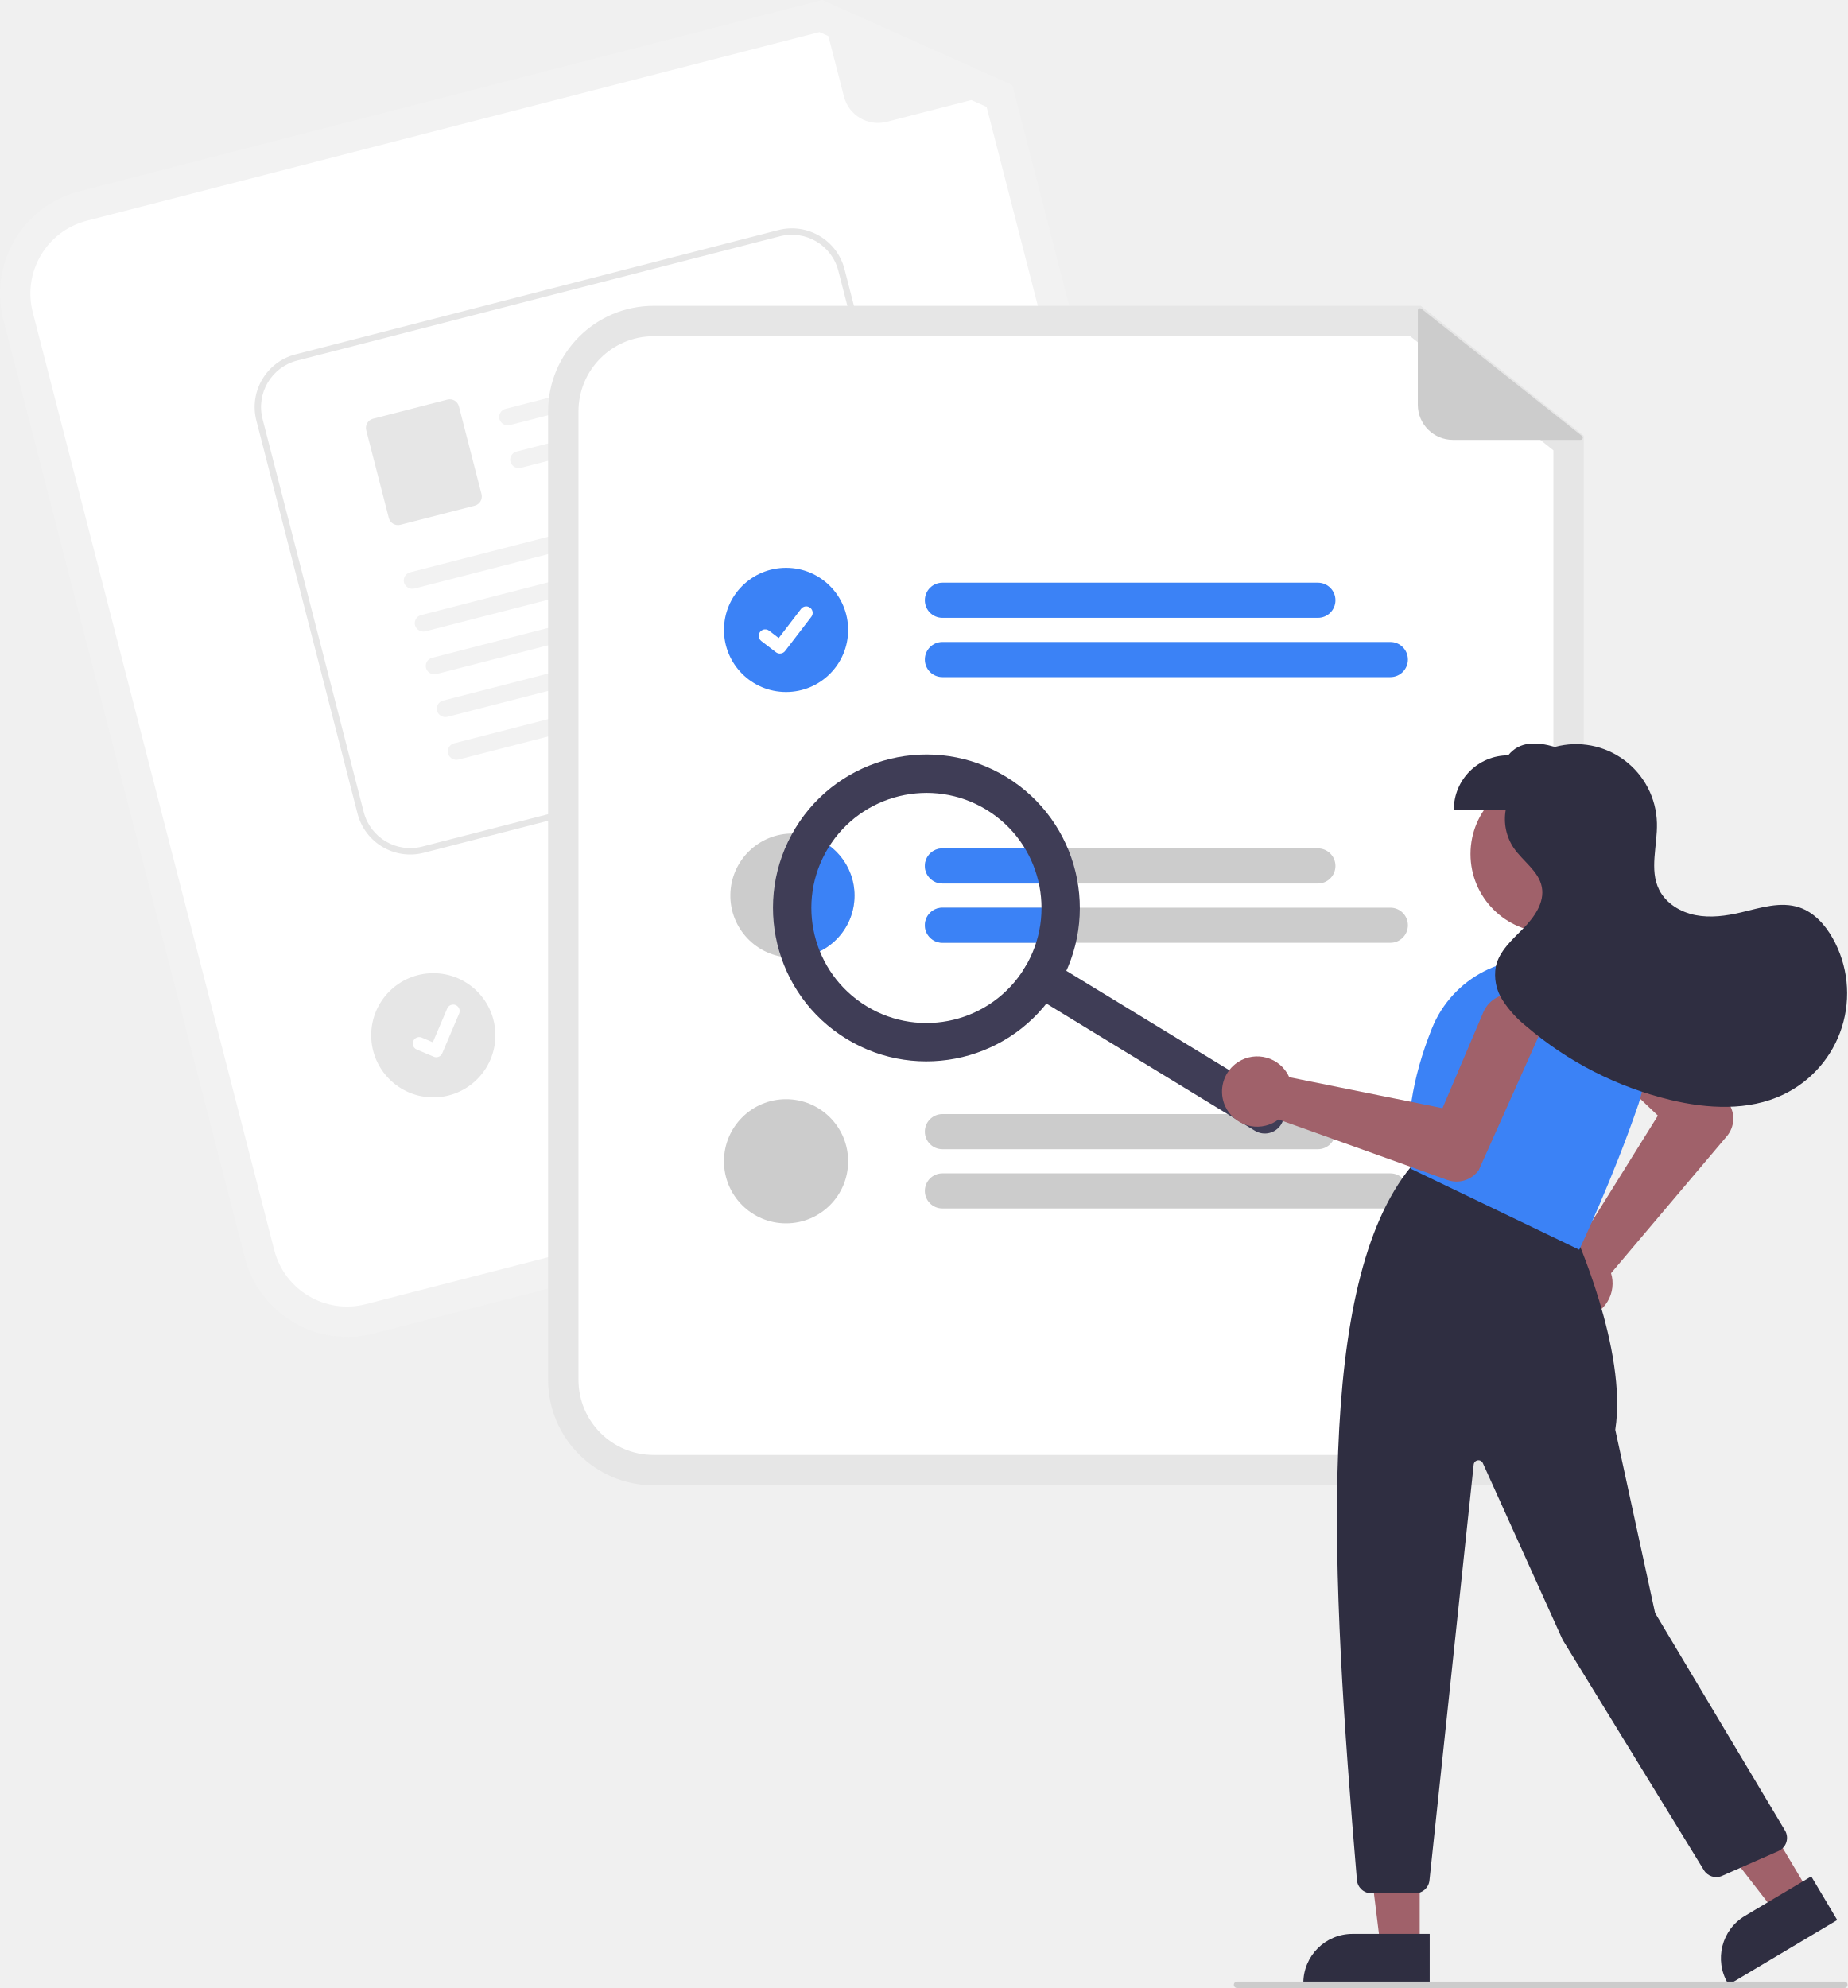
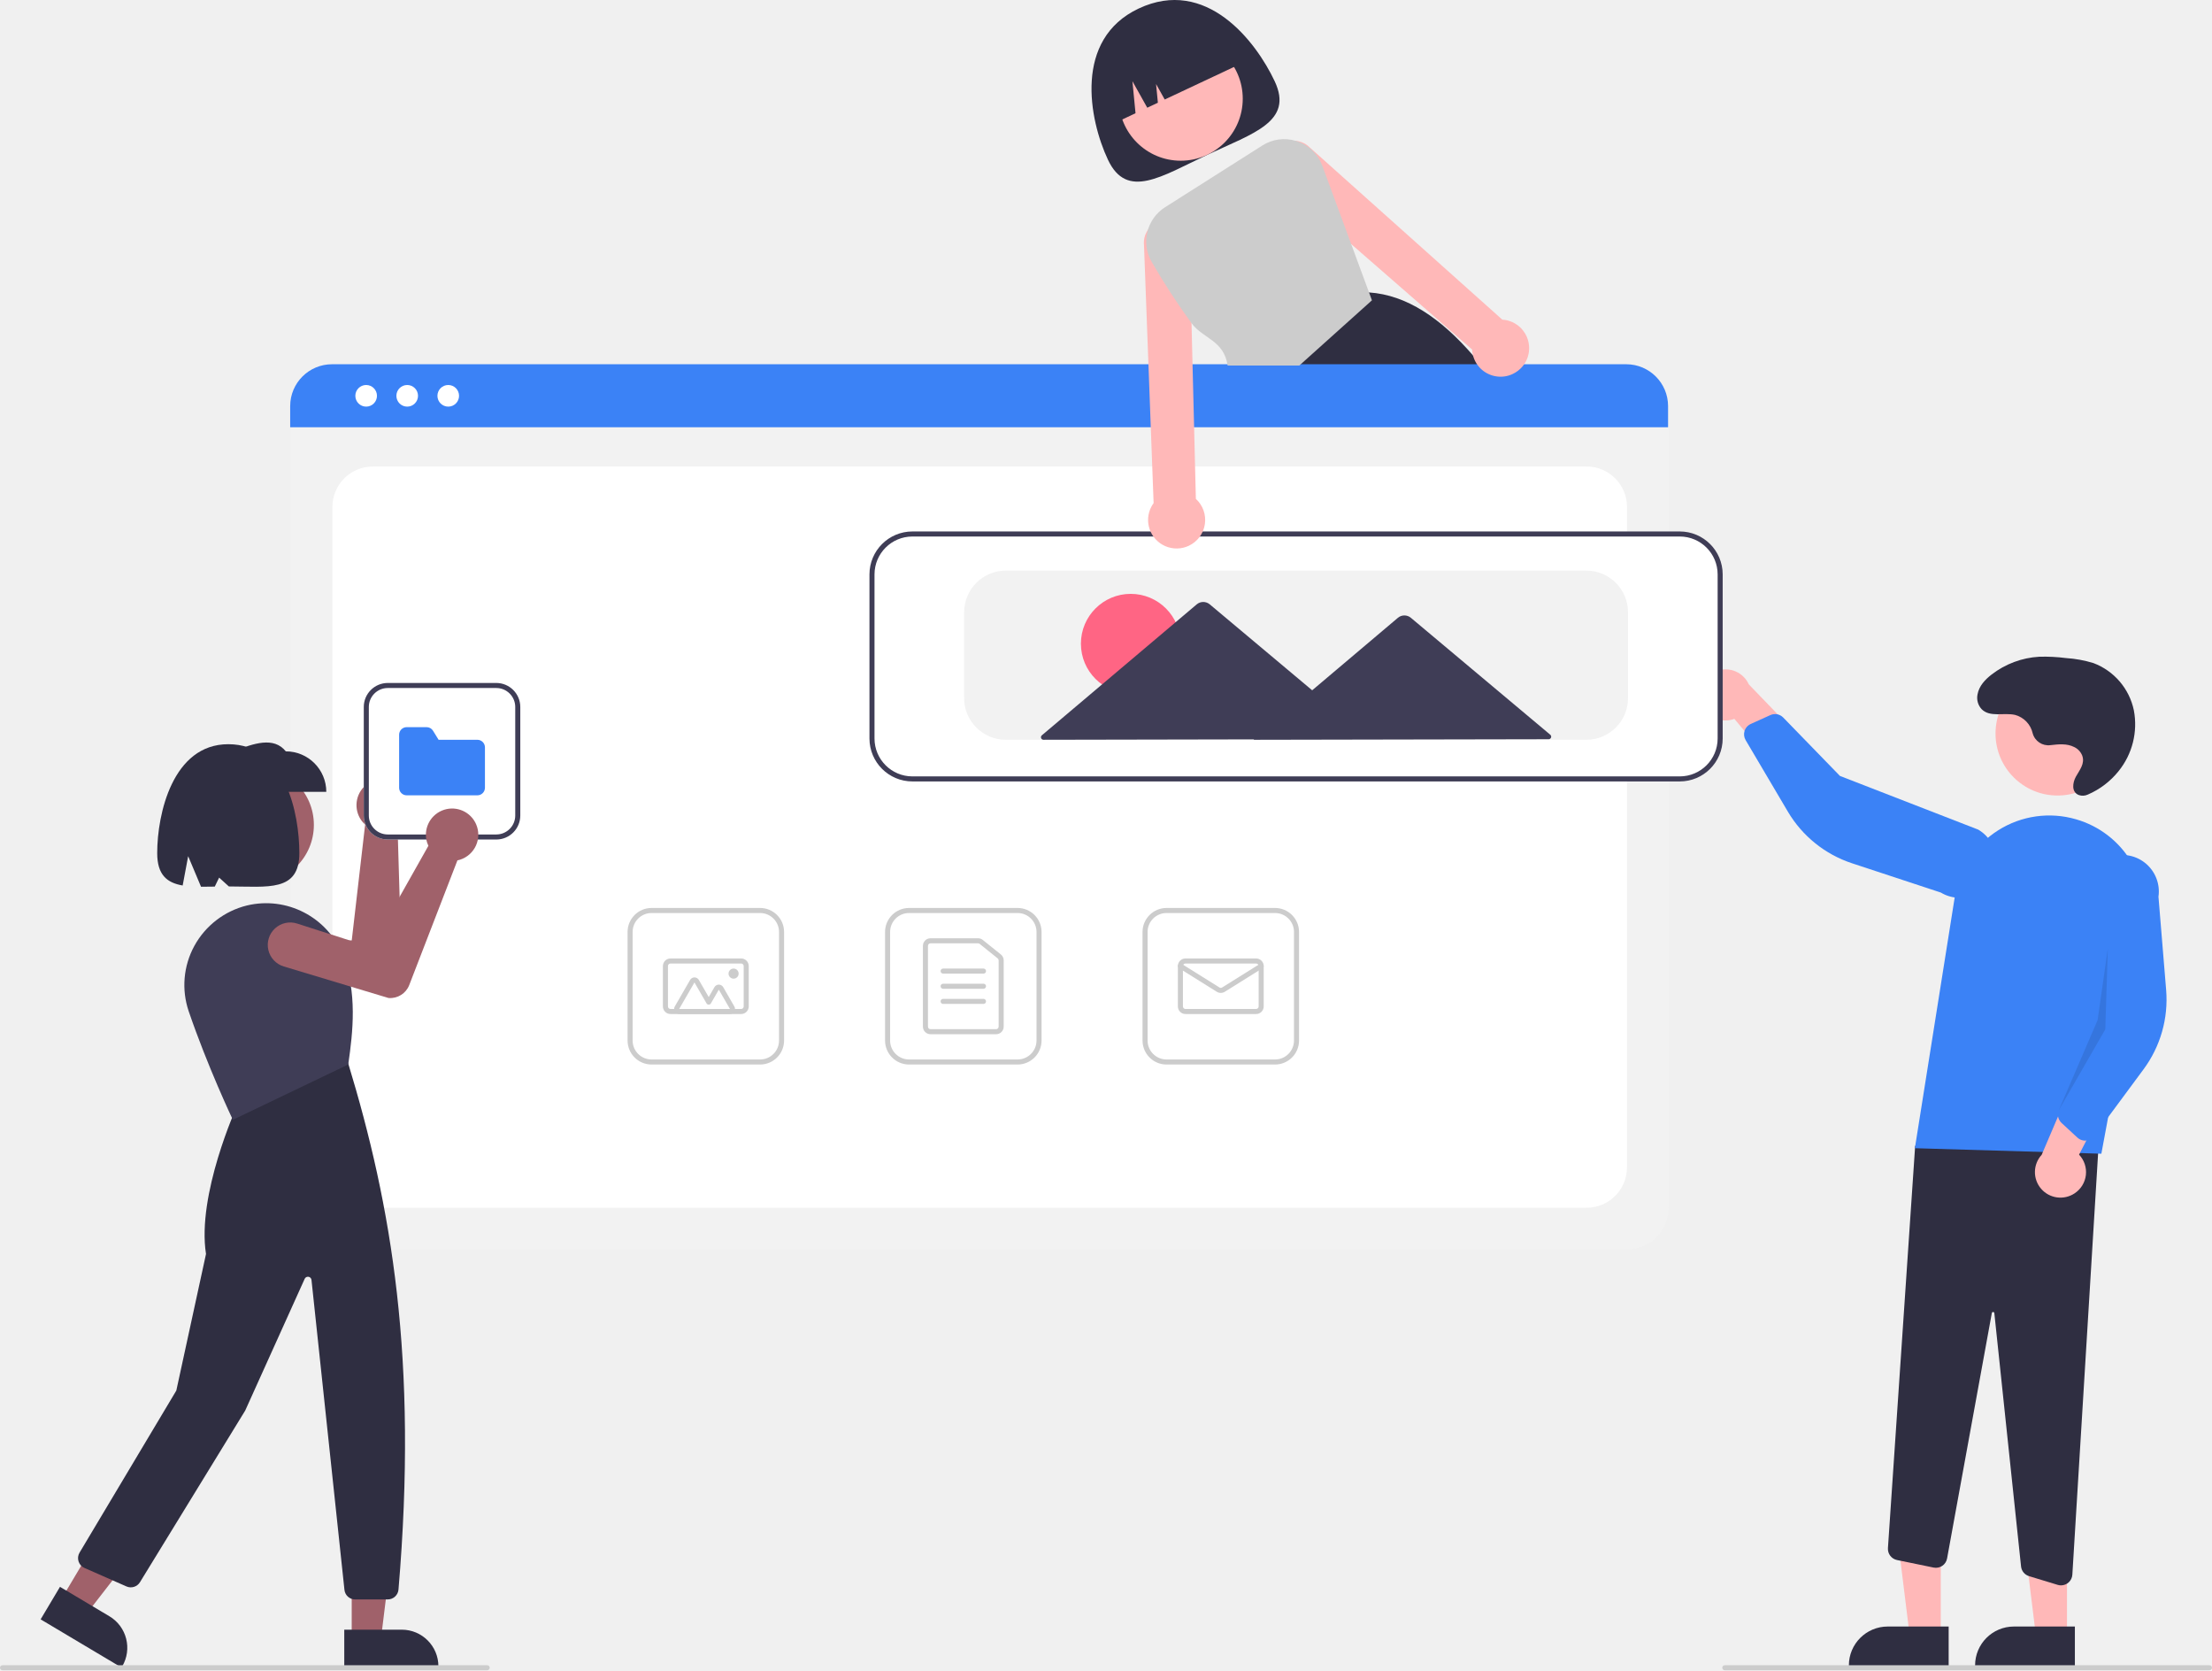
- <svg xmlns="http://www.w3.org/2000/svg" id="b97bb7d6-95f0-447b-bc12-1d70469e6c4d" data-name="Layer 1" width="578.001" height="621.926" viewBox="0 0 578.001 621.926">
-   <path d="M677.642,491.897l-249.849,64.339a33.037,33.037,0,0,1-40.187-23.728L312.046,239.081a33.037,33.037,0,0,1,23.728-40.187l232.444-59.857L627.712,165.671l73.658,286.039A33.037,33.037,0,0,1,677.642,491.897Z" transform="translate(-310.9993 -139.0372)" fill="#f2f2f2" />
-   <path d="M338.143,208.094a23.527,23.527,0,0,0-16.897,28.618l75.561,293.427a23.527,23.527,0,0,0,28.618,16.897l249.849-64.339a23.527,23.527,0,0,0,16.897-28.618l-72.517-281.607-52.285-23.406Z" transform="translate(-310.9993 -139.0372)" fill="#fff" />
-   <path d="M627.077,167.185l-38.667,9.957a10.991,10.991,0,0,1-13.384-7.903L567.671,140.68a.687.687,0,0,1,.944-.799l58.57,26.011A.687.687,0,0,1,627.077,167.185Z" transform="translate(-310.9993 -139.0372)" fill="#f2f2f2" />
-   <path d="M606.734,417.765,492.982,447.058a5.495,5.495,0,0,1-2.741-10.644L603.994,407.122a5.495,5.495,0,1,1,2.741,10.644Z" transform="translate(-310.9993 -139.0372)" fill="#ccc" />
-   <path d="M633.312,430.073l-135.705,34.946A5.495,5.495,0,0,1,494.866,454.375l135.705-34.946a5.495,5.495,0,0,1,2.741,10.644Z" transform="translate(-310.9993 -139.0372)" fill="#ccc" />
-   <circle id="a597741b-ffcf-4aba-98b0-6652ef5d57c9" data-name="Ellipse 44" cx="135.555" cy="323.878" r="19.423" fill="#e6e6e6" />
-   <path d="M594.639,366.934,443.564,405.823A17.019,17.019,0,0,1,422.863,393.597l-31.66-122.99a17.019,17.019,0,0,1,12.225-20.701l151.075-38.889a17.019,17.019,0,0,1,20.701,12.225l31.66,122.99A17.019,17.019,0,0,1,594.639,366.934Z" transform="translate(-310.9993 -139.0372)" fill="#fff" />
-   <path d="M594.639,366.934,443.564,405.823A17.019,17.019,0,0,1,422.863,393.597l-31.66-122.99a17.019,17.019,0,0,1,12.225-20.701l151.075-38.889a17.019,17.019,0,0,1,20.701,12.225l31.66,122.99A17.019,17.019,0,0,1,594.639,366.934ZM403.927,251.842a15.017,15.017,0,0,0-10.787,18.266l31.66,122.99a15.017,15.017,0,0,0,18.266,10.787l151.075-38.889a15.017,15.017,0,0,0,10.787-18.266L573.268,223.74a15.017,15.017,0,0,0-18.266-10.787Z" transform="translate(-310.9993 -139.0372)" fill="#e6e6e6" />
-   <path id="b056fd3f-f1a0-44f0-b006-deff0bee637d" data-name="Path 411" d="M546.839,252.371l-76.246,19.627a2.731,2.731,0,0,1-3.308-1.719,2.631,2.631,0,0,1,1.853-3.339l77.613-19.979c3.135,1.589,2.31,4.838.087,5.41Z" transform="translate(-310.9993 -139.0372)" fill="#f2f2f2" />
-   <path id="f1ea6668-a825-428d-96fe-a2c4e1b5a672" data-name="Path 412" d="M550.282,265.745l-76.246,19.627A2.731,2.731,0,0,1,470.728,283.653a2.631,2.631,0,0,1,1.853-3.339l77.613-19.979c3.135,1.589,2.31,4.838.087,5.41Z" transform="translate(-310.9993 -139.0372)" fill="#f2f2f2" />
-   <path id="ee9aa382-a9c9-40d0-8ed3-22ec2dd616d6" data-name="Path 413" d="M459.514,297.229l-23.269,5.99a2.962,2.962,0,0,1-3.603-2.128l-7.069-27.46a2.962,2.962,0,0,1,2.128-3.603l23.269-5.99a2.963,2.963,0,0,1,3.603,2.128l7.069,27.46a2.962,2.962,0,0,1-2.128,3.603Z" transform="translate(-310.9993 -139.0372)" fill="#e6e6e6" />
-   <path id="be954d2b-d8b8-4d26-80a0-a319e99a4b10" data-name="Path 414" d="M557.109,293.185,440.744,323.139a2.731,2.731,0,0,1-3.308-1.719,2.631,2.631,0,0,1,1.853-3.339L557.022,287.775c3.135,1.589,2.31,4.838.087,5.41Z" transform="translate(-310.9993 -139.0372)" fill="#f2f2f2" />
-   <path id="baaae9e4-1b4d-40c2-8a9d-f2abb078b489" data-name="Path 415" d="M560.553,306.563,444.188,336.517a2.731,2.731,0,0,1-3.308-1.719,2.631,2.631,0,0,1,1.853-3.339l117.733-30.306c3.135,1.589,2.31,4.838.087,5.41Z" transform="translate(-310.9993 -139.0372)" fill="#f2f2f2" />
-   <path id="a91bf4c9-37f6-4391-92ed-1882bd0ce21c" data-name="Path 416" d="M563.994,319.932,447.63,349.886a2.731,2.731,0,0,1-3.308-1.719,2.631,2.631,0,0,1,1.853-3.339l117.733-30.306c3.135,1.589,2.31,4.838.087,5.41Z" transform="translate(-310.9993 -139.0372)" fill="#f2f2f2" />
-   <path id="efb98e07-468b-4c85-9a64-ee4cc5493d6f" data-name="Path 417" d="M567.438,333.309,451.073,363.263a2.731,2.731,0,0,1-3.308-1.719,2.631,2.631,0,0,1,1.853-3.339L567.351,327.899c3.135,1.589,2.31,4.838.087,5.41Z" transform="translate(-310.9993 -139.0372)" fill="#f2f2f2" />
-   <path id="aeb1db98-32e5-40b8-ab89-fdad6a3263dc" data-name="Path 418" d="M570.879,346.679,454.515,376.633a2.731,2.731,0,0,1-3.308-1.719,2.631,2.631,0,0,1,1.853-3.339l117.733-30.306c3.135,1.589,2.31,4.838.087,5.41Z" transform="translate(-310.9993 -139.0372)" fill="#f2f2f2" />
-   <path id="be265de5-288f-49a7-867d-c42e7cdbf4db" data-name="Path 395" d="M447.987,469.723a2.014,2.014,0,0,1-1.274-.088l-.025-.01L441.397,467.382a2.029,2.029,0,1,1,1.587-3.734l3.429,1.458,4.493-10.569a2.028,2.028,0,0,1,2.659-1.073l.001 0-.027.069.028-.069a2.03,2.03,0,0,1,1.072,2.66l-5.286,12.427a2.029,2.029,0,0,1-1.365,1.168Z" transform="translate(-310.9993 -139.0372)" fill="#fff" />
-   <path d="M773.475,603.715h-258a33.037,33.037,0,0,1-33-33v-303a33.037,33.037,0,0,1,33-33H755.501l50.973,40.629V570.715A33.037,33.037,0,0,1,773.475,603.715Z" transform="translate(-310.9993 -139.0372)" fill="#e6e6e6" />
-   <path d="M515.474,244.215a23.527,23.527,0,0,0-23.5,23.5v303a23.527,23.527,0,0,0,23.5,23.5h258a23.527,23.527,0,0,0,23.5-23.5V279.92l-44.796-35.706Z" transform="translate(-310.9993 -139.0372)" fill="#fff" />
-   <path d="M723.294,332.319H605.83a5.495,5.495,0,0,1,0-10.991H723.294a5.495,5.495,0,1,1,0,10.991Z" transform="translate(-310.9993 -139.0372)" fill="#3b82f6" />
-   <path d="M745.962,350.866H605.83a5.495,5.495,0,0,1,0-10.991H745.962a5.495,5.495,0,1,1,0,10.991Z" transform="translate(-310.9993 -139.0372)" fill="#3b82f6" />
-   <path d="M723.294,404.443h-117.46a5.495,5.495,0,1,0,0,10.99h117.46a5.495,5.495,0,0,0,0-10.99Z" transform="translate(-310.9993 -139.0372)" fill="#ccc" />
-   <path d="M745.964,422.993H605.834a5.495,5.495,0,1,0,0,10.99H745.964a5.495,5.495,0,0,0,0-10.99Z" transform="translate(-310.9993 -139.0372)" fill="#ccc" />
-   <path d="M723.294,498.554H605.83a5.495,5.495,0,0,1,0-10.991H723.294a5.495,5.495,0,1,1,0,10.991Z" transform="translate(-310.9993 -139.0372)" fill="#ccc" />
-   <path d="M745.962,517.101H605.83a5.495,5.495,0,0,1,0-10.991H745.962a5.495,5.495,0,1,1,0,10.991Z" transform="translate(-310.9993 -139.0372)" fill="#ccc" />
-   <circle id="abdb8e2f-a218-463c-85f4-c869fef49971" data-name="Ellipse 44" cx="245.916" cy="197.06" r="19.423" fill="#3b82f6" />
-   <path id="ba7dbbd6-0052-44b1-a552-47a8298b8d3e" data-name="Path 395" d="M554.99,343.506a2.014,2.014,0,0,1-1.212-.403l-.022-.016-4.565-3.492a2.029,2.029,0,1,1,2.468-3.22l2.957,2.267,6.987-9.115a2.028,2.028,0,0,1,2.843-.376l.001 0-.043.06.045-.06a2.03,2.03,0,0,1,.375,2.843l-8.218,10.716a2.029,2.029,0,0,1-1.613.791Z" transform="translate(-310.9993 -139.0372)" fill="#fff" />
-   <path d="M578.334,419.213a19.423,19.423,0,0,1-19.42,19.43,4.176,4.176,0,0,1-.5-.02,19.422,19.422,0,1,1,19.92-19.41Z" transform="translate(-310.9993 -139.0372)" fill="#ccc" />
-   <circle id="e4a71040-498e-4958-ad41-c2d79154b8f7" data-name="Ellipse 44" cx="245.916" cy="363.295" r="19.423" fill="#ccc" />
-   <path d="M805.482,276.651h-39.929a10.991,10.991,0,0,1-10.991-10.991v-29.491a.687.687,0,0,1,1.113-.538l50.233,39.795A.687.687,0,0,1,805.482,276.651Z" transform="translate(-310.9993 -139.0372)" fill="#ccc" />
-   <path d="M578.334,419.213a19.423,19.423,0,0,1-19.42,19.43,4.176,4.176,0,0,1-.5-.02,42.051,42.051,0,0,1,3.77-38.56A19.433,19.433,0,0,1,578.334,419.213Z" transform="translate(-310.9993 -139.0372)" fill="#3b82f6" />
-   <path d="M600.334,409.943a5.51,5.51,0,0,1,5.5-5.5h29.27a41.573,41.573,0,0,1,3.61,10.99H605.834A5.501,5.501,0,0,1,600.334,409.943Z" transform="translate(-310.9993 -139.0372)" fill="#3b82f6" />
-   <path d="M639.394,422.993a41.924,41.924,0,0,1-1.46,10.99h-32.1a5.495,5.495,0,1,1,0-10.99Z" transform="translate(-310.9993 -139.0372)" fill="#3b82f6" />
-   <path d="M711.816,490.77a6,6,0,0,1-8.247,1.998l-70.005-42.7a6,6,0,0,1,6.249-10.245l70.005,42.7A6,6,0,0,1,711.816,490.77Z" transform="translate(-310.9993 -139.0372)" fill="#3f3d56" />
-   <path d="M641.811,448.07a48,48,0,1,1-15.983-65.974A48.054,48.054,0,0,1,641.811,448.07Zm-71.712-43.742a36,36,0,1,0,49.48-11.987A36.041,36.041,0,0,0,570.099,404.328Z" transform="translate(-310.9993 -139.0372)" fill="#3f3d56" />
-   <circle cx="484.603" cy="267.173" r="24.561" fill="#a0616a" />
-   <path d="M794.015,543.901a11.002,11.002,0,0,1,8.323-14.151,10.468,10.468,0,0,1,1.459-.18l25.872-41.523L806.036,465.58a9.432,9.432,0,1,1,13.121-13.553L851.786,484.201l.066.08a8.545,8.545,0,0,1-.594,10.185l-36.25,42.873a10.301,10.301,0,0,1,.27,1.046,11.003,11.003,0,0,1-9.875,13.116q-.468.041-.932.041A11.037,11.037,0,0,1,794.015,543.901Z" transform="translate(-310.9993 -139.0372)" fill="#a0616a" />
-   <polygon points="444.151 609.001 431.891 609 426.059 561.712 444.153 561.713 444.151 609.001" fill="#a0616a" />
-   <path d="M758.277,759.922l-39.531-.001v-.5a15.386,15.386,0,0,1,15.386-15.386h.001l24.144.001Z" transform="translate(-310.9993 -139.0372)" fill="#2f2e41" />
-   <polygon points="566.007 592.05 555.473 598.322 526.268 560.676 541.815 551.419 566.007 592.05" fill="#a0616a" />
-   <path d="M885.772,739.699l-33.966,20.223-.256-.43a15.386,15.386,0,0,1,5.348-21.092l.001-.001,20.745-12.352Z" transform="translate(-310.9993 -139.0372)" fill="#2f2e41" />
-   <path d="M735.512,727.213c-8.213-96.706-13.099-186.545,16.924-223.193l.232-.284,50.526,20.211.083.181c.17.371,16.974,37.333,13.054,62.194L828.794,643.649l40.636,68.041A4.501,4.501,0,0,1,867.379,718.118l-17.659,7.77a4.521,4.521,0,0,1-5.648-1.766l-44.204-72.08-24.968-55.286a1.5,1.5,0,0,0-2.859.459L758.201,727.311a4.492,4.492,0,0,1-4.475,4.024H739.998A4.53,4.53,0,0,1,735.512,727.213Z" transform="translate(-310.9993 -139.0372)" fill="#2f2e41" />
-   <path d="M752.606,504.786l-.241-.115-.038-.265c-1.887-13.21.347-27.888,6.64-43.625a34.636,34.636,0,0,1,40.202-20.743h0a34.594,34.594,0,0,1,22.061,16.964,34.221,34.221,0,0,1,2.373,27.425c-7.934,23.2-18.226,44.907-18.329,45.124l-.216.453Z" transform="translate(-310.9993 -139.0372)" fill="#3b82f6" />
-   <path d="M697.48,471.883A11.002,11.002,0,0,1,713.65,474.722a10.469,10.469,0,0,1,.679,1.304l47.954,9.692,12.768-30.004a9.432,9.432,0,1,1,17.289,7.544l-18.71,41.83-.052.09a8.545,8.545,0,0,1-9.748,3.01L710.978,489.247a10.303,10.303,0,0,1-.885.619,11.003,11.003,0,0,1-15.744-4.657q-.202-.424-.365-.859A11.037,11.037,0,0,1,697.48,471.883Z" transform="translate(-310.9993 -139.0372)" fill="#a0616a" />
-   <path d="M884.331,432.512c-2.366-4.192-5.812-8.031-10.369-9.581-5.885-2.001-12.257.13-18.307,1.552-4.662,1.096-9.532,1.767-14.23.842-4.698-.925-9.23-3.659-11.368-7.944-3.145-6.304-.496-13.821-.687-20.863a25.334,25.334,0,0,0-31.923-23.811c-5.793-1.672-11.039-1.827-14.623,2.627a17,17,0,0,0-17,17h16.255a16.15,16.15,0,0,0,2.454,11.931c2.87,4.216,7.859,7.266,8.82,12.274.931,4.854-2.368,9.459-5.829,12.987-3.46,3.528-7.475,7.024-8.556,11.846a14.689,14.689,0,0,0,2.104,10.565,34.403,34.403,0,0,0,7.386,8.136,108.402,108.402,0,0,0,45.038,23.04c11.704,2.818,24.506,3.548,35.371-1.635a35.126,35.126,0,0,0,15.465-48.967Z" transform="translate(-310.9993 -139.0372)" fill="#2f2e41" />
-   <path d="M888.001,760.963h-190a1,1,0,0,1,0-2h190a1,1,0,0,1,0,2Z" transform="translate(-310.9993 -139.0372)" fill="#ccc" />
+ <svg xmlns="http://www.w3.org/2000/svg" id="a27520da-4319-485c-96d7-e776d7397e13" data-name="Layer 1" width="876.272" height="661.473" viewBox="0 0 876.272 661.473">
+   <path d="M685.834,138.655c7.516,15.995-8.411,20.526-26.655,29.099s-31.898,17.942-39.414,1.947-13.615-47.743,12.195-59.871C658.66,97.284,678.318,122.659,685.834,138.655Z" transform="translate(-180.8642 -106.4605)" fill="#2f2e41" />
+   <circle cx="467.746" cy="39.089" r="24.561" fill="#ffb8b8" />
+   <path d="M770.29,254.473c-.85-1.11-1.7-2.2-2.56-3.26q-1.665-2.07-3.35-4.01c-12.73-14.69-26.27-23.94-41.18-24.93h-.02l-.22-.02-29.71,28.96-10.1,9.84.22.54,5.45,13.57h95.49A234.834,234.834,0,0,0,770.29,254.473Z" transform="translate(-180.8642 -106.4605)" fill="#2f2e41" />
+   <path d="M621.902,155.438l0,0,8.792-4.131-1.225-12.683,5.879,10.496,4.202-1.975-.714-7.399,3.43,6.123,31.224-14.673,0,0a26,26,0,0,0-34.589-12.474l-4.525,2.126A26,26,0,0,0,621.902,155.438Z" transform="translate(-180.8642 -106.4605)" fill="#2f2e41" />
+   <path d="M825.39,601.261H312.552a16.519,16.519,0,0,1-16.5-16.5V276.607a12.102,12.102,0,0,1,12.088-12.088H829.593a12.311,12.311,0,0,1,12.297,12.297V584.761A16.519,16.519,0,0,1,825.39,601.261Z" transform="translate(-180.8642 -106.4605)" fill="#f2f2f2" />
+   <path d="M328.552,584.761h480.839a16,16,0,0,0,16-16V307.213a16,16,0,0,0-16-16H328.552a16,16,0,0,0-16,16V568.761A16,16,0,0,0,328.552,584.761Z" transform="translate(-180.8642 -106.4605)" fill="#fff" />
+   <path d="M841.66,275.663H295.82v-8.4a16.574,16.574,0,0,1,16.56-16.55H825.1a16.574,16.574,0,0,1,16.56,16.55Z" transform="translate(-180.8642 -106.4605)" fill="#3b82f6" />
+   <circle cx="145.051" cy="156.752" r="4.283" fill="#fff" />
+   <circle cx="161.31" cy="156.752" r="4.283" fill="#fff" />
+   <circle cx="177.569" cy="156.752" r="4.283" fill="#fff" />
+   <path d="M583.974,528.04h-43a9.511,9.511,0,0,1-9.5-9.5v-43a9.511,9.511,0,0,1,9.5-9.5h43a9.511,9.511,0,0,1,9.5,9.5v43A9.511,9.511,0,0,1,583.974,528.04Zm-43-60a7.508,7.508,0,0,0-7.5,7.5v43a7.508,7.508,0,0,0,7.5,7.5h43a7.508,7.508,0,0,0,7.5-7.5v-43a7.508,7.508,0,0,0-7.5-7.5Z" transform="translate(-180.8642 -106.4605)" fill="#ccc" />
+   <path d="M575.474,516.04h-26a3.003,3.003,0,0,1-3-3v-32a3.003,3.003,0,0,1,3-3h18.839a3.007,3.007,0,0,1,1.879.662l7.16,5.754a2.984,2.984,0,0,1,1.121,2.338v26.246A3.003,3.003,0,0,1,575.474,516.04Zm-26-36a1.001,1.001,0,0,0-1,1v32a1.001,1.001,0,0,0,1,1h26a1.001,1.001,0,0,0,1-1v-26.246a.995.995,0,0,0-.374-.779l-7.161-5.754a1.002,1.002,0,0,0-.626-.22Z" transform="translate(-180.8642 -106.4605)" fill="#ccc" />
+   <path d="M570.474,492.04h-16a1,1,0,0,1,0-2h16a1,1,0,0,1,0,2Z" transform="translate(-180.8642 -106.4605)" fill="#ccc" />
+   <path d="M570.474,498.04h-16a1,1,0,0,1,0-2h16a1,1,0,0,1,0,2Z" transform="translate(-180.8642 -106.4605)" fill="#ccc" />
+   <path d="M570.474,504.04h-16a1,1,0,0,1,0-2h16a1,1,0,0,1,0,2Z" transform="translate(-180.8642 -106.4605)" fill="#ccc" />
+   <path d="M685.974,528.04h-43a9.511,9.511,0,0,1-9.5-9.5v-43a9.511,9.511,0,0,1,9.5-9.5h43a9.511,9.511,0,0,1,9.5,9.5v43A9.511,9.511,0,0,1,685.974,528.04Zm-43-60a7.508,7.508,0,0,0-7.5,7.5v43a7.508,7.508,0,0,0,7.5,7.5h43a7.508,7.508,0,0,0,7.5-7.5v-43a7.508,7.508,0,0,0-7.5-7.5Z" transform="translate(-180.8642 -106.4605)" fill="#ccc" />
+   <path d="M678.474,508.04h-28a3.003,3.003,0,0,1-3-3v-16a3.003,3.003,0,0,1,3-3h28a3.003,3.003,0,0,1,3,3v16A3.003,3.003,0,0,1,678.474,508.04Zm-28-20a1.001,1.001,0,0,0-1,1v16a1.001,1.001,0,0,0,1,1h28a1.001,1.001,0,0,0,1-1v-16a1.001,1.001,0,0,0-1-1Z" transform="translate(-180.8642 -106.4605)" fill="#ccc" />
+   <path d="M664.474,499.678a3.003,3.003,0,0,1-1.59-.453l-14.94-9.337a1,1,0,0,1,1.061-1.696l14.94,9.337a1.006,1.006,0,0,0,1.06,0l14.939-9.337a1,1,0,0,1,1.061,1.696l-14.939,9.337A3.004,3.004,0,0,1,664.474,499.678Z" transform="translate(-180.8642 -106.4605)" fill="#ccc" />
+   <path d="M481.974,528.04h-43a9.511,9.511,0,0,1-9.5-9.5v-43a9.511,9.511,0,0,1,9.5-9.5h43a9.511,9.511,0,0,1,9.5,9.5v43A9.511,9.511,0,0,1,481.974,528.04Zm-43-60a7.508,7.508,0,0,0-7.5,7.5v43a7.508,7.508,0,0,0,7.5,7.5h43a7.508,7.508,0,0,0,7.5-7.5v-43a7.508,7.508,0,0,0-7.5-7.5Z" transform="translate(-180.8642 -106.4605)" fill="#ccc" />
+   <path d="M474.474,508.04h-28a3.003,3.003,0,0,1-3-3v-16a3.003,3.003,0,0,1,3-3h28a3.003,3.003,0,0,1,3,3v16A3.003,3.003,0,0,1,474.474,508.04Zm-28-20a1.001,1.001,0,0,0-1,1v16a1.001,1.001,0,0,0,1,1h28a1.001,1.001,0,0,0,1-1v-16a1.001,1.001,0,0,0-1-1Z" transform="translate(-180.8642 -106.4605)" fill="#ccc" />
+   <path d="M470.036,508.04h-20.124a2,2,0,0,1-1.732-3l6.062-10.5a2,2,0,0,1,3.464,0l3.915,6.781,2.268-3.929a2,2,0,0,1,3.464,0l4.415,7.647a2,2,0,0,1-1.732,3Zm0-2h0l-4.415-7.647-3.134,5.429a1.0 1,0,0,1-.866.5h0a1.0 1,0,0,1-.866-.5l-4.781-8.281-6.062,10.5Z" transform="translate(-180.8642 -106.4605)" fill="#ccc" />
+   <circle cx="290.61" cy="385.579" r="2" fill="#ccc" />
+   <polygon points="768.825 648.15 756.565 648.149 750.733 600.861 768.827 600.862 768.825 648.15" fill="#ffb8b8" />
+   <path d="M952.816,766.494l-39.531-.001v-.5a15.386,15.386,0,0,1,15.386-15.386h.001l24.144.001Z" transform="translate(-180.8642 -106.4605)" fill="#2f2e41" />
+   <polygon points="818.825 648.15 806.565 648.149 800.733 600.861 818.827 600.862 818.825 648.15" fill="#ffb8b8" />
+   <path d="M1002.816,766.494l-39.531-.001v-.5a15.386,15.386,0,0,1,15.386-15.386h.001l24.144.001Z" transform="translate(-180.8642 -106.4605)" fill="#2f2e41" />
+   <path d="M996.014,734.111l-11.354-3.454a4.493,4.493,0,0,1-3.166-3.833L970.908,626.498a.48.48,0,0,0-.479-.447.469.469,0,0,0-.51.409l-17.731,97.199a4.5,4.5,0,0,1-5.335,3.6L932.342,724.269a4.516,4.516,0,0,1-3.582-4.712l10.785-159.312,73.138-7.892-10.868,177.727a4.505,4.505,0,0,1-4.484,4.228A4.526,4.526,0,0,1,996.014,734.111Z" transform="translate(-180.8642 -106.4605)" fill="#2f2e41" />
+   <circle cx="815.08" cy="290.487" r="24.561" fill="#ffb8b8" />
+   <path d="M939.433,561.18l15.858-99.851a37.857,37.857,0,0,1,48.005-30.399h0a37.743,37.743,0,0,1,26.601,43.262l-16.591,89.172Z" transform="translate(-180.8642 -106.4605)" fill="#3b82f6" />
+   <path d="M1002.725,579.046a10.056,10.056,0,0,0,1.747-15.32l16.396-31.751-18.465,1.97-12.739,29.849a10.11,10.11,0,0,0,13.061,15.251Z" transform="translate(-180.8642 -106.4605)" fill="#ffb8b8" />
+   <path d="M1006.236,558.126a4.506,4.506,0,0,1-2.426-1.151l-6.273-5.797a4.515,4.515,0,0,1-1.092-5.054l12.537-29.718-1.779-58.72a14.497,14.497,0,1,1,28.727,3.919l3.041,36.912a46.373,46.373,0,0,1-8.938,31.397l-19.552,26.432a4.505,4.505,0,0,1-3.195,1.804A4.455,4.455,0,0,1,1006.236,558.126Z" transform="translate(-180.8642 -106.4605)" fill="#3b82f6" />
+   <path d="M854.505,383.566a10.056,10.056,0,0,0,13.426,7.582l22.846,27.478,5.385-17.772-22.52-23.369a10.11,10.11,0,0,0-19.137,6.081Z" transform="translate(-180.8642 -106.4605)" fill="#ffb8b8" />
+   <path d="M872.401,394.955a4.506,4.506,0,0,1,2.006-1.786l7.784-3.517a4.515,4.515,0,0,1,5.08.965l22.478,23.132,54.766,21.257a14.497,14.497,0,1,1-14.809,24.926l-35.177-11.592a46.374,46.374,0,0,1-25.427-20.472l-16.717-28.31a4.505,4.505,0,0,1-.415-3.646A4.454,4.454,0,0,1,872.401,394.955Z" transform="translate(-180.8642 -106.4605)" fill="#3b82f6" />
+   <polygon points="835.002 375.652 834.002 407.652 815.58 439.663 830.962 403.99 835.002 375.652" opacity="0.1" />
+   <path d="M993.13,401.563a6.423,6.423,0,0,1-7.031-4.702,9.764,9.764,0,0,0-6.951-7.274c-4.505-1.029-10.012,1.091-13.314-2.322a6.637,6.637,0,0,1-1.575-5.842c.608-3.317,2.981-5.823,5.563-7.827a34.062,34.062,0,0,1,18.866-7.051,67.677,67.677,0,0,1,10.621.528,47.009,47.009,0,0,1,10.864,1.985,25.576,25.576,0,0,1,16.002,18.68,29.528,29.528,0,0,1-6.057,24.13,31.702,31.702,0,0,1-12.161,9.259,4.744,4.744,0,0,1-3.606.183c-2.957-1.176-2.474-4.839-1.126-7.283,1.443-2.615,3.663-5.146,2.503-8.329a6.302,6.302,0,0,0-3.127-3.366c-2.94-1.499-6.228-1.145-9.389-.78Z" transform="translate(-180.8642 -106.4605)" fill="#2f2e41" />
+   <path d="M846.297,415.433h-304a16.519,16.519,0,0,1-16.5-16.5v-65a16.519,16.519,0,0,1,16.5-16.5h304a16.519,16.519,0,0,1,16.5,16.5v65A16.519,16.519,0,0,1,846.297,415.433Z" transform="translate(-180.8642 -106.4605)" fill="#fff" />
+   <path d="M846.297,415.933h-304a17.019,17.019,0,0,1-17-17v-65a17.019,17.019,0,0,1,17-17h304a17.019,17.019,0,0,1,17,17v65A17.019,17.019,0,0,1,846.297,415.933Zm-304-97a15.017,15.017,0,0,0-15,15v65a15.017,15.017,0,0,0,15,15h304a15.017,15.017,0,0,0,15-15v-65a15.017,15.017,0,0,0-15-15Z" transform="translate(-180.8642 -106.4605)" fill="#3f3d56" />
+   <path d="M809.297,399.433h-230a16.519,16.519,0,0,1-16.5-16.5v-34a16.519,16.519,0,0,1,16.5-16.5h230a16.519,16.519,0,0,1,16.5,16.5v34A16.519,16.519,0,0,1,809.297,399.433Z" transform="translate(-180.8642 -106.4605)" fill="#f2f2f2" />
+   <circle cx="447.928" cy="254.915" r="19.732" fill="#ff6584" />
+   <path d="M795.004,397.442l-27.853-23.36-27.372-22.956a4,4,0,0,0-5.153.01l-27.283,23.062-6.664,5.633-10.048-8.427-30.537-25.611a4,4,0,0,0-5.152.01l-30.438,25.728-30.917,26.133a1.0 1,0,0,0,.647,1.764l63.387-.122,20.064-.039-.196.166,59.808-.115,57.067-.11A1.0 1,0,0,0,795.004,397.442Z" transform="translate(-180.8642 -106.4605)" fill="#3f3d56" />
+   <path d="M1056.136,767.933h-192a1,1,0,0,1,0-2h192a1,1,0,0,1,0,2Z" transform="translate(-180.8642 -106.4605)" fill="#ccc" />
+   <path d="M784.92,238.373a11.221,11.221,0,0,0-7.25-5.1,10.301,10.301,0,0,0-1.66-.21l-76.19-68.12a9.015,9.015,0,0,0-5.63-2.69,7.67,7.67,0,0,0-1.27-.04,9.055,9.055,0,0,0-5.96,15.48l29.17,25.43,47.9,41.75a11.916,11.916,0,0,0,.35,2.33,11.266,11.266,0,0,0,9.67,8.37,11.092,11.092,0,0,0,6.05-1,11.407,11.407,0,0,0,3.88-2.97c.11-.13.21-.25.31-.39a11.293,11.293,0,0,0,.63-12.84Z" transform="translate(-180.8642 -106.4605)" fill="#ffb8b8" />
+   <path d="M654.6,304.023l-.71-28.86-.6-23.95-.41-16.76-.81-32.67a9.046,9.046,0,0,0-15.71-5.25,6.923,6.923,0,0,0-.75.96,8.936,8.936,0,0,0-1.56,6.05l1.78,47.67.89,23.95,1.14,30.55a12.047,12.047,0,0,0-.89,1.41,11.248,11.248,0,0,0-.71,8.84,11.311,11.311,0,0,0,15.56,6.63,11.301,11.301,0,0,0,2.78-18.57Z" transform="translate(-180.8642 -106.4605)" fill="#ffb8b8" />
+   <path d="M723.201,222.273l-7.07-19.15-11.44-31.02a16.006,16.006,0,0,0-9.95-9.68c-.18-.06-.37-.12-.55-.17a15.984,15.984,0,0,0-13.24,1.82l-38.53,24.44a16.093,16.093,0,0,0-5.27,21.75,276.323,276.323,0,0,0,15.73,24.19c4.49,6.11,12.85,6.76,14.3,16.76h28.41l28.76-25.82Z" transform="translate(-180.8642 -106.4605)" fill="#ccc" />
+   <circle cx="101.165" cy="326.682" r="23.172" fill="#a0616a" />
+   <path d="M338.916,417.193q.343.273.664.578a10.38,10.38,0,0,1-.417,15.484,9.722,9.722,0,0,1-.814.613l1.568,52.945a8.061,8.061,0,0,1-5.545,7.867l-.096.021-42.989,4.578a8.899,8.899,0,1,1-1.722-17.713l30.644-2.699,5.3-45.851a9.876,9.876,0,0,1-.972-.99,10.38,10.38,0,0,1,14.378-14.833Z" transform="translate(-180.8642 -106.4605)" fill="#a0616a" />
+   <polygon points="139.328 649.174 150.895 649.174 156.397 604.561 139.326 604.561 139.328 649.174" fill="#a0616a" />
+   <path d="M317.242,751.858l22.778-.001h.001a14.516,14.516,0,0,1,14.516,14.516v.472l-37.294.001Z" transform="translate(-180.8642 -106.4605)" fill="#2f2e41" />
+   <polygon points="24.366 633.182 34.304 639.099 61.857 603.582 47.189 594.849 24.366 633.182" fill="#a0616a" />
+   <path d="M204.627,734.889l19.572,11.653.001 0a14.516,14.516,0,0,1,5.046,19.899l-.241.405L196.96,747.767Z" transform="translate(-180.8642 -106.4605)" fill="#2f2e41" />
+   <path d="M334.488,739.877H321.536a4.238,4.238,0,0,1-4.221-3.797L304.258,613.343a1.415,1.415,0,0,0-2.697-.433l-23.555,52.159-41.704,68.003a4.266,4.266,0,0,1-5.329,1.666l-16.66-7.33a4.247,4.247,0,0,1-1.935-6.064l38.337-64.192,11.758-54.085c-3.698-23.455,12.155-58.326,12.316-58.676l.079-.17,43.668-17.068.219.268c17.221,56.514,27.715,117.332,19.967,208.568A4.274,4.274,0,0,1,334.488,739.877Z" transform="translate(-180.8642 -106.4605)" fill="#2f2e41" />
+   <path d="M273.107,549.934l-.203-.427c-.097-.205-9.807-20.684-17.292-42.571a32.285,32.285,0,0,1,2.239-25.873,32.637,32.637,0,0,1,20.813-16.004h0A32.677,32.677,0,0,1,316.591,484.627c5.937,14.847,4.045,30.695,2.264,43.157l-.035.25-.227.109Z" transform="translate(-180.8642 -106.4605)" fill="#3f3d56" />
+   <path d="M310.124,420.054H273.33V404.015c8.076-3.208,15.978-5.937,20.756,0a16.038,16.038,0,0,1,16.038,16.038Z" transform="translate(-180.8642 -106.4605)" fill="#2f2e41" />
+   <path d="M271.293,401.185c-21.996,0-28.153,27.571-28.153,43.126,0,8.674,3.923,11.777,10.088,12.827l2.177-11.611,5.099,12.111c1.732.009,3.551-.025,5.437-.06l1.729-3.56,3.855,3.496c15.441.023,27.921,2.274,27.921-13.203C299.445,428.756,294.046,401.185,271.293,401.185Z" transform="translate(-180.8642 -106.4605)" fill="#2f2e41" />
+   <path d="M373.864,767.933h-192a1,1,0,1,1,0-2h192a1,1,0,0,1,0,2Z" transform="translate(-180.8642 -106.4605)" fill="#ccc" />
+   <path d="M377.474,438.933h-43a9.511,9.511,0,0,1-9.5-9.5v-43a9.511,9.511,0,0,1,9.5-9.5h43a9.511,9.511,0,0,1,9.5,9.5v43A9.511,9.511,0,0,1,377.474,438.933Z" transform="translate(-180.8642 -106.4605)" fill="#fff" />
+   <path d="M377.474,438.933h-43a9.511,9.511,0,0,1-9.5-9.5v-43a9.511,9.511,0,0,1,9.5-9.5h43a9.511,9.511,0,0,1,9.5,9.5v43A9.511,9.511,0,0,1,377.474,438.933Zm-43-60a7.508,7.508,0,0,0-7.5,7.5v43a7.508,7.508,0,0,0,7.5,7.5h43a7.508,7.508,0,0,0,7.5-7.5v-43a7.508,7.508,0,0,0-7.5-7.5Z" transform="translate(-180.8642 -106.4605)" fill="#3f3d56" />
+   <path d="M369.974,421.433h-28a3.003,3.003,0,0,1-3-3v-21a3.003,3.003,0,0,1,3-3h7.882a2.981,2.981,0,0,1,2.555,1.427l2.198,3.573h15.364a3.003,3.003,0,0,1,3,3v16A3.003,3.003,0,0,1,369.974,421.433Z" transform="translate(-180.8642 -106.4605)" fill="#3b82f6" />
+   <path d="M369.064,432.042q.21.384.388.79a10.38,10.38,0,0,1-6.393,14.109,9.72,9.72,0,0,1-.988.25l-19.099,49.405a8.061,8.061,0,0,1-8.163,5.099l-.096-.018-41.397-12.462a8.899,8.899,0,1,1,5.286-16.993l29.29,9.404,22.676-40.202a9.876,9.876,0,0,1-.511-1.289,10.38,10.38,0,0,1,19.007-8.091Z" transform="translate(-180.8642 -106.4605)" fill="#a0616a" />
</svg>
